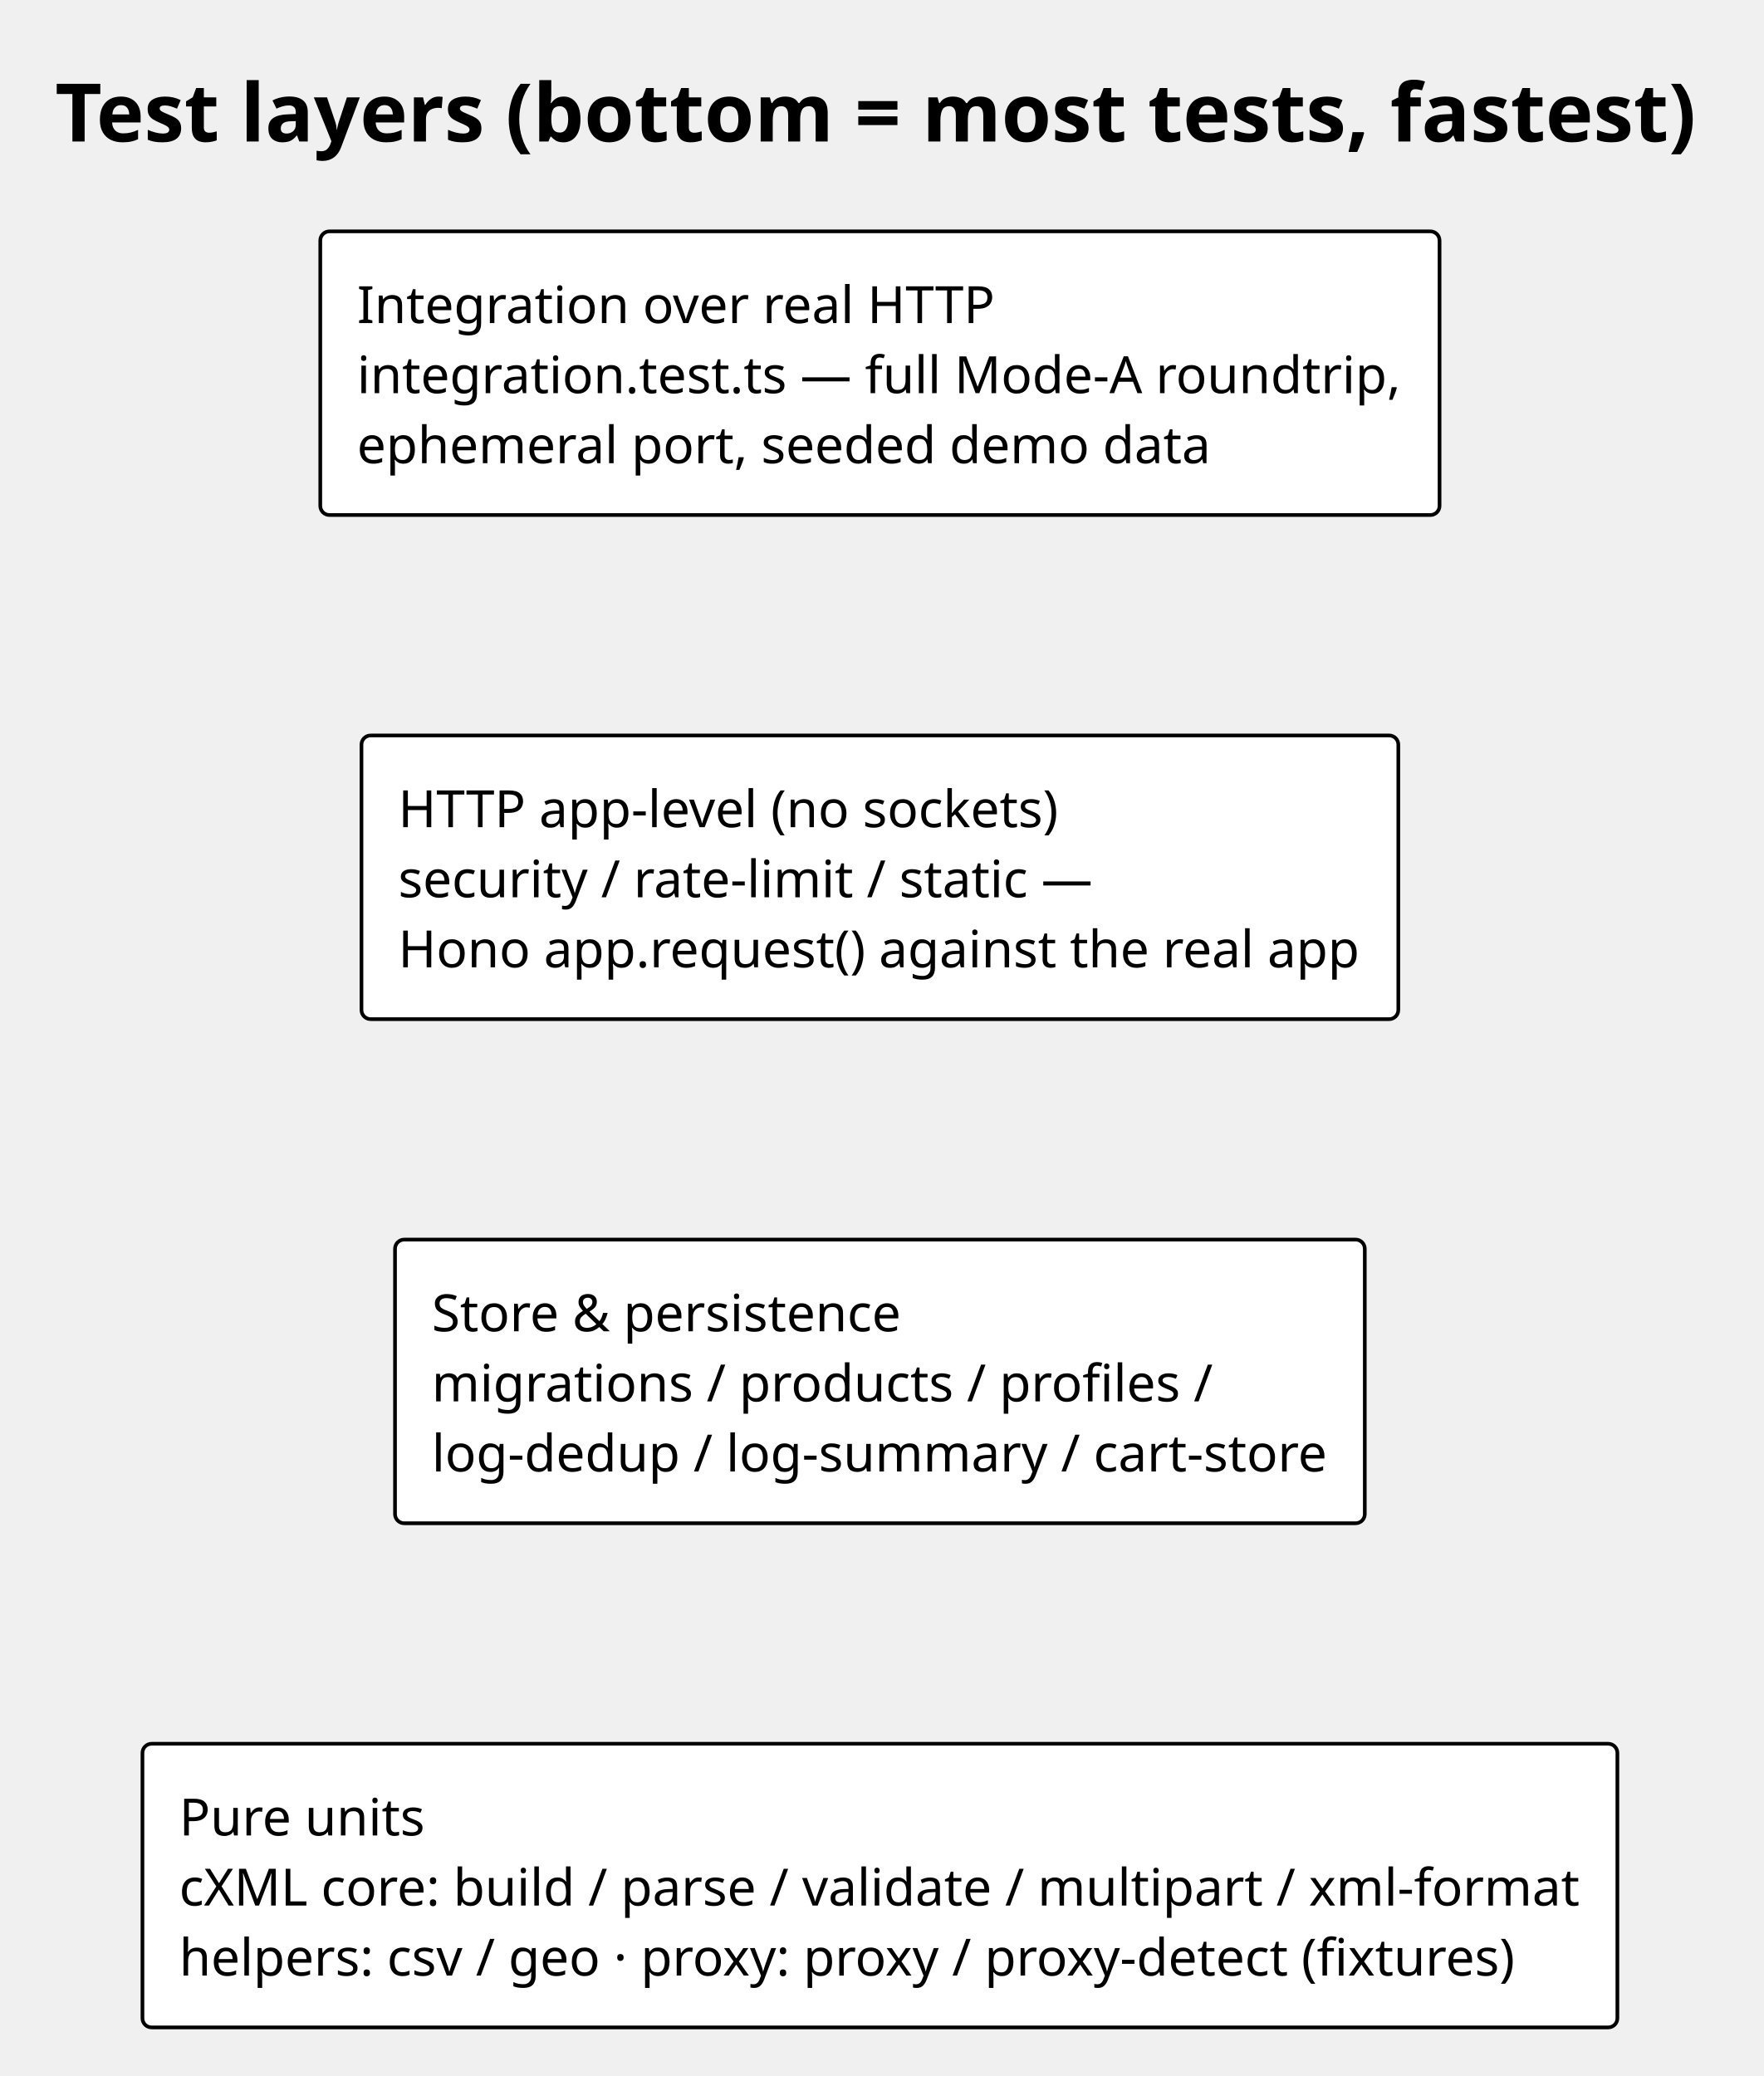
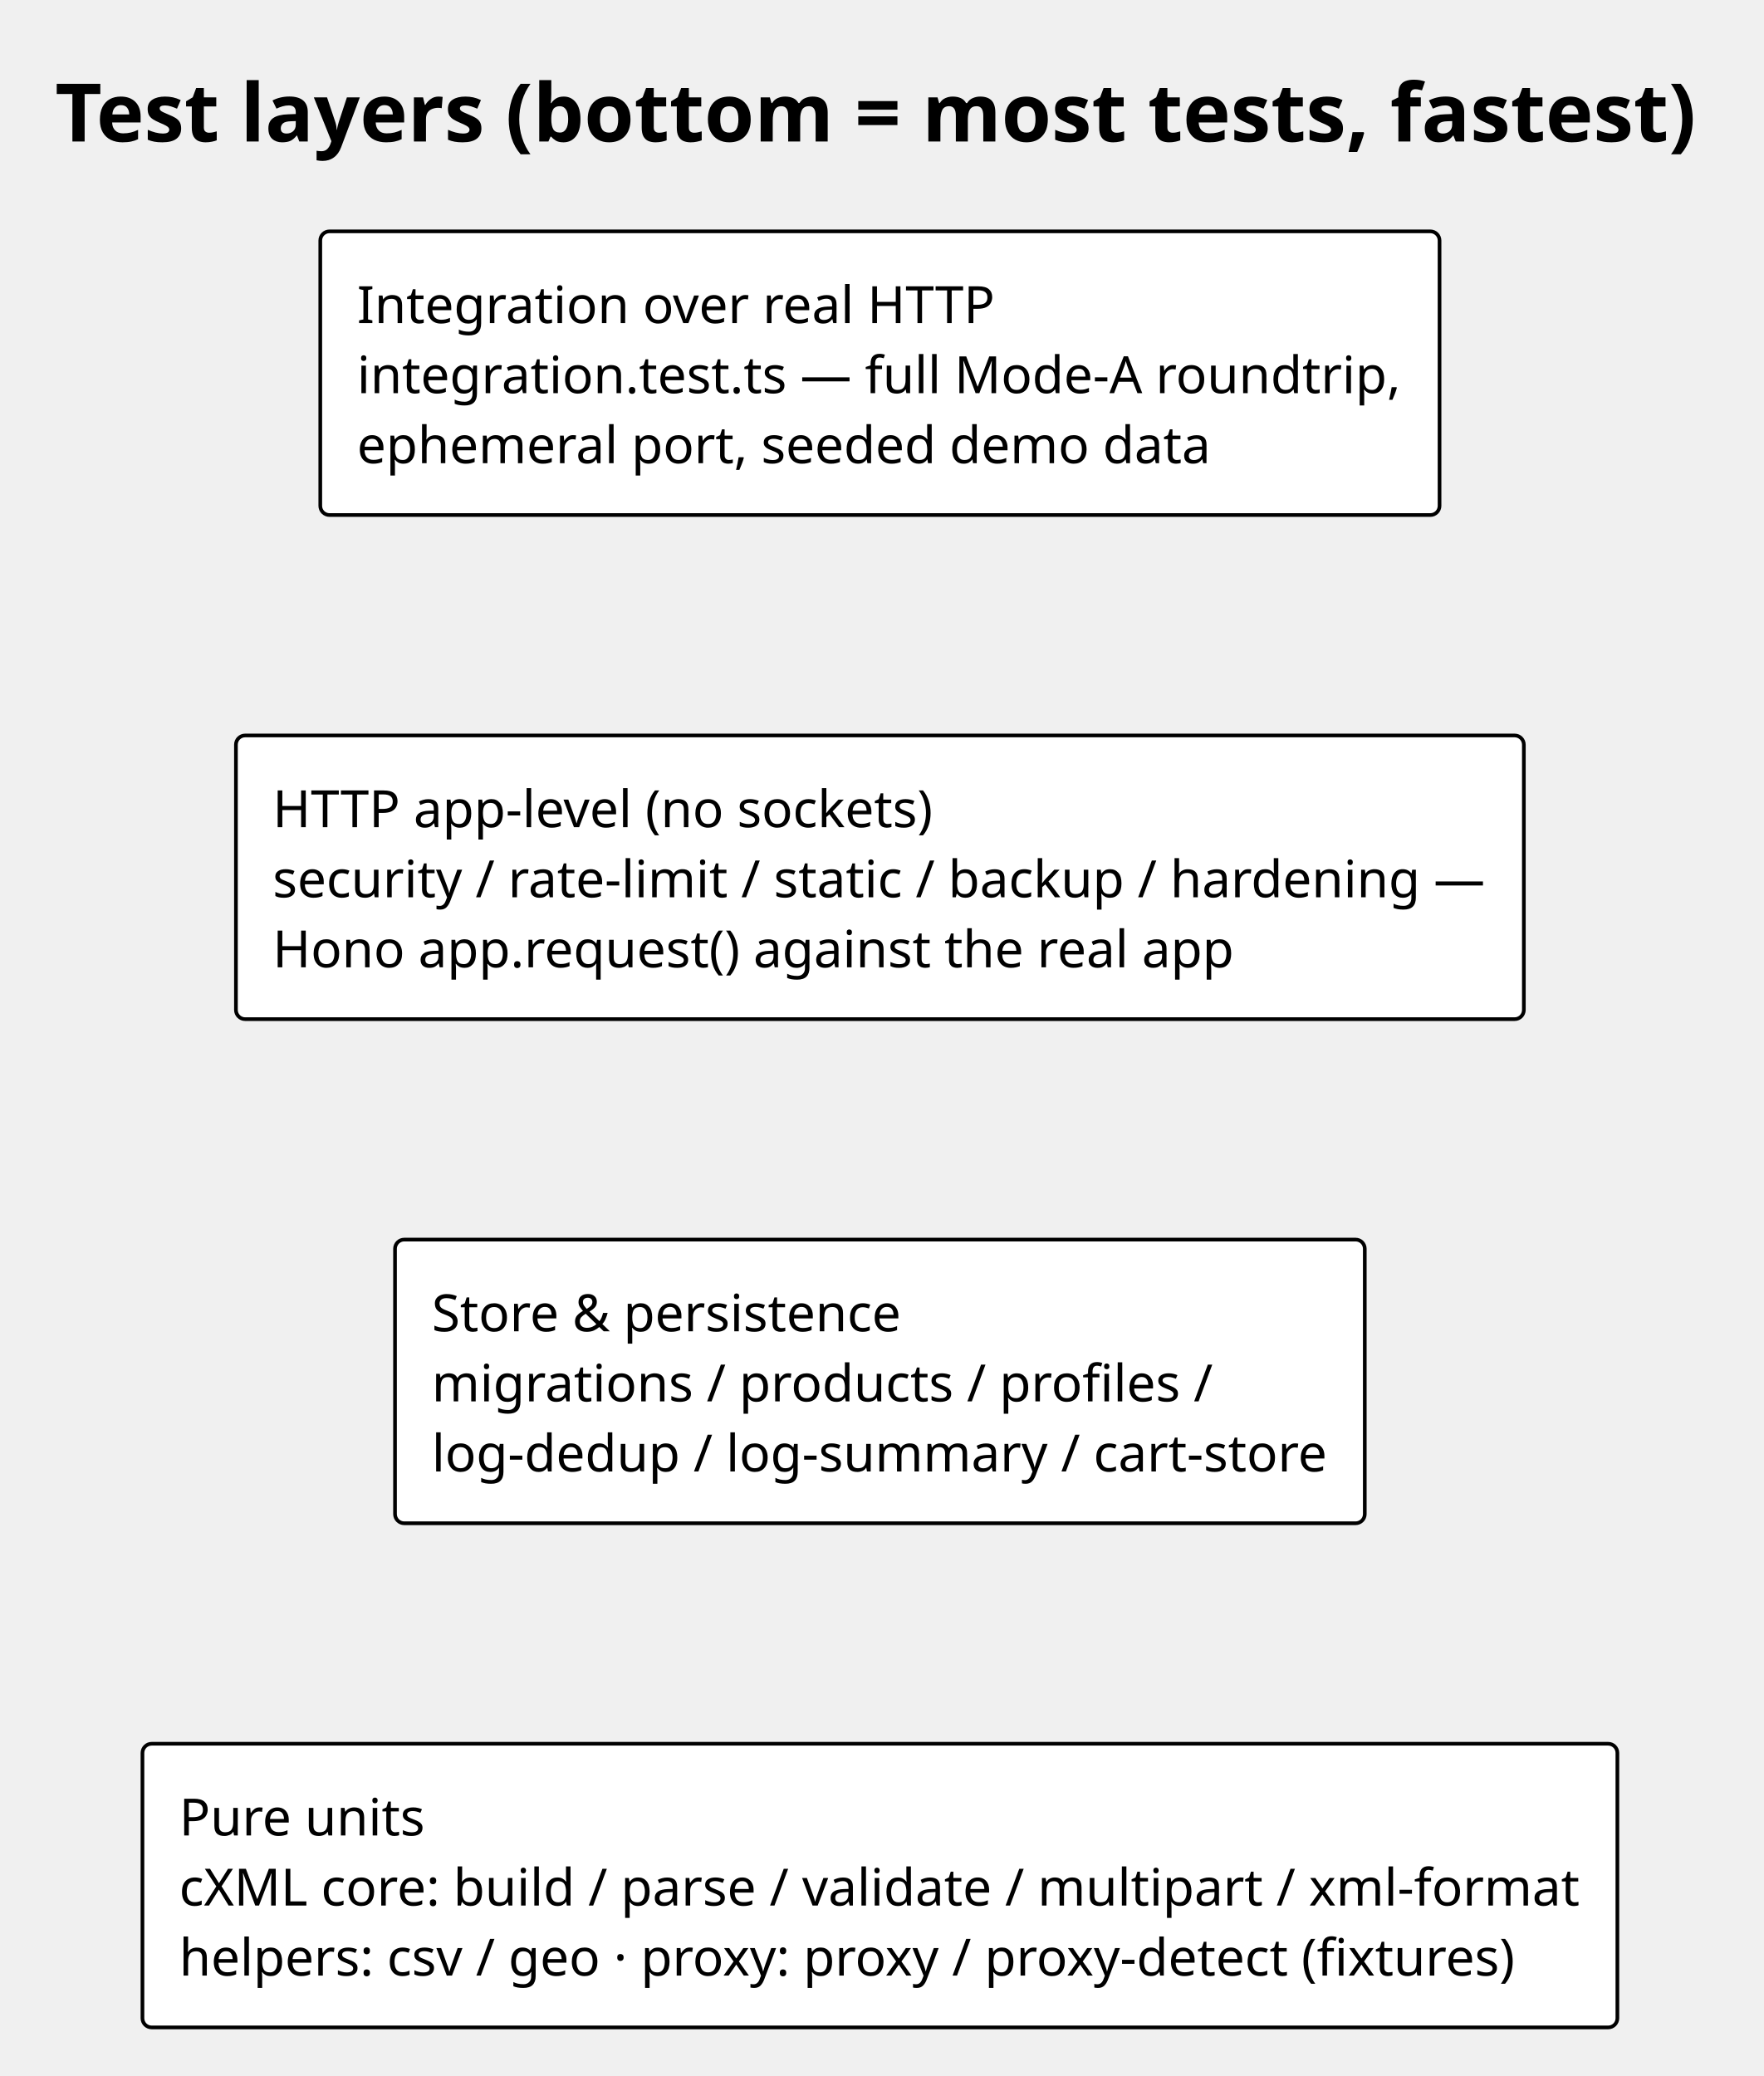
- <svg xmlns="http://www.w3.org/2000/svg" contentStyleType="text/css" data-diagram-type="DESCRIPTION" preserveAspectRatio="xMidYMid meet" version="1.1" viewBox="0 0 480 565" zoomAndPan="magnify" width="480" height="565">
+ <svg xmlns="http://www.w3.org/2000/svg" version="1.1" data-diagram-type="DESCRIPTION" viewBox="0 0 480 565" zoomAndPan="magnify" preserveAspectRatio="xMidYMid meet" contentStyleType="text/css" width="480" height="565">
  <defs />
-   <g>
+   <g font-family="sans-serif" lengthAdjust="spacing">
    <g class="title" data-source-line="2">
-       <text fill="#000000" font-family="Verdana" font-size="22" font-weight="700" lengthAdjust="spacing" textLength="448.889" x="15" y="38.518">Test layers (bottom = most tests, fastest)</text>
+       <text x="15" y="38.518" fill="#000" font-size="22" textLength="448.89" font-weight="700" font-family="Verdana">Test layers (bottom = most tests, fastest)</text>
    </g>
-     <g class="entity" data-qualified-name="L4" data-source-line="4" id="ent0001">
-       <rect fill="#FFFFFF" height="77.204" rx="2.5" ry="2.5" style="stroke:#000000;stroke-width:1;" width="304.577" x="87.156" y="62.964" />
-       <text fill="#000000" font-family="Verdana" font-size="14" lengthAdjust="spacing" textLength="174.117" x="97.156" y="87.93">Integration over real HTTP</text>
-       <text fill="#000000" font-family="Verdana" font-size="14" lengthAdjust="spacing" textLength="284.577" x="97.156" y="106.998">integration.test.ts — full Mode-A roundtrip,</text>
-       <text fill="#000000" font-family="Verdana" font-size="14" lengthAdjust="spacing" textLength="232.567" x="97.156" y="126.066">ephemeral port, seeded demo data</text>
+     <g class="entity" data-qualified-name="L4" id="ent0001" data-source-line="4">
+       <rect x="87.155" y="62.964" width="304.577" height="77.204" fill="#FFF" style="stroke:#000;stroke-width:1;" rx="2.5" ry="2.5" />
+       <text x="97.155" y="87.93" fill="#000" font-size="14" textLength="174.117" font-family="Verdana">Integration over real HTTP</text>
+       <text x="97.155" y="106.998" fill="#000" font-size="14" textLength="284.577" font-family="Verdana">integration.test.ts — full Mode-A roundtrip,</text>
+       <text x="97.155" y="126.066" fill="#000" font-size="14" textLength="232.567" font-family="Verdana">ephemeral port, seeded demo data</text>
    </g>
-     <g class="entity" data-qualified-name="L3" data-source-line="5" id="ent0002">
-       <rect fill="#FFFFFF" height="77.204" rx="2.5" ry="2.5" style="stroke:#000000;stroke-width:1;" width="282.149" x="98.365" y="200.164" />
-       <text fill="#000000" font-family="Verdana" font-size="14" lengthAdjust="spacing" textLength="179.591" x="108.365" y="225.13">HTTP app-level (no sockets)</text>
-       <text fill="#000000" font-family="Verdana" font-size="14" lengthAdjust="spacing" textLength="189.251" x="108.365" y="244.198">security / rate-limit / static —</text>
-       <text fill="#000000" font-family="Verdana" font-size="14" lengthAdjust="spacing" textLength="262.149" x="108.365" y="263.266">Hono app.request() against the real app</text>
+     <g class="entity" data-qualified-name="L3" id="ent0002" data-source-line="5">
+       <rect x="64.205" y="200.164" width="350.469" height="77.204" fill="#FFF" style="stroke:#000;stroke-width:1;" rx="2.5" ry="2.5" />
+       <text x="74.205" y="225.13" fill="#000" font-size="14" textLength="179.591" font-family="Verdana">HTTP app-level (no sockets)</text>
+       <text x="74.205" y="244.198" fill="#000" font-size="14" textLength="330.469" font-family="Verdana">security / rate-limit / static / backup / hardening —</text>
+       <text x="74.205" y="263.266" fill="#000" font-size="14" textLength="262.149" font-family="Verdana">Hono app.request() against the real app</text>
    </g>
-     <g class="entity" data-qualified-name="L2" data-source-line="6" id="ent0003">
-       <rect fill="#FFFFFF" height="77.204" rx="2.5" ry="2.5" style="stroke:#000000;stroke-width:1;" width="263.893" x="107.496" y="337.364" />
-       <text fill="#000000" font-family="Verdana" font-size="14" lengthAdjust="spacing" textLength="127.945" x="117.496" y="362.33">Store &amp; persistence</text>
-       <text fill="#000000" font-family="Verdana" font-size="14" lengthAdjust="spacing" textLength="213.373" x="117.496" y="381.398">migrations / products / profiles /</text>
-       <text fill="#000000" font-family="Verdana" font-size="14" lengthAdjust="spacing" textLength="243.893" x="117.496" y="400.466">log-dedup / log-summary / cart-store</text>
+     <g class="entity" data-qualified-name="L2" id="ent0003" data-source-line="6">
+       <rect x="107.495" y="337.364" width="263.893" height="77.204" fill="#FFF" style="stroke:#000;stroke-width:1;" rx="2.5" ry="2.5" />
+       <text x="117.495" y="362.33" fill="#000" font-size="14" textLength="127.946" font-family="Verdana">Store &amp; persistence</text>
+       <text x="117.495" y="381.398" fill="#000" font-size="14" textLength="213.373" font-family="Verdana">migrations / products / profiles /</text>
+       <text x="117.495" y="400.466" fill="#000" font-size="14" textLength="243.893" font-family="Verdana">log-dedup / log-summary / cart-store</text>
    </g>
-     <g class="entity" data-qualified-name="L1" data-source-line="7" id="ent0004">
-       <rect fill="#FFFFFF" height="77.204" rx="2.5" ry="2.5" style="stroke:#000000;stroke-width:1;" width="401.359" x="38.766" y="474.574" />
-       <text fill="#000000" font-family="Verdana" font-size="14" lengthAdjust="spacing" textLength="67.116" x="48.766" y="499.54">Pure units</text>
-       <text fill="#000000" font-family="Verdana" font-size="14" lengthAdjust="spacing" textLength="381.359" x="48.766" y="518.608">cXML core: build / parse / validate / multipart / xml-format</text>
-       <text fill="#000000" font-family="Verdana" font-size="14" lengthAdjust="spacing" textLength="365.385" x="48.766" y="537.676">helpers: csv / geo · proxy: proxy / proxy-detect (fixtures)</text>
+     <g class="entity" data-qualified-name="L1" id="ent0004" data-source-line="7">
+       <rect x="38.765" y="474.574" width="401.359" height="77.204" fill="#FFF" style="stroke:#000;stroke-width:1;" rx="2.5" ry="2.5" />
+       <text x="48.765" y="499.54" fill="#000" font-size="14" textLength="67.116" font-family="Verdana">Pure units</text>
+       <text x="48.765" y="518.608" fill="#000" font-size="14" textLength="381.359" font-family="Verdana">cXML core: build / parse / validate / multipart / xml-format</text>
+       <text x="48.765" y="537.676" fill="#000" font-size="14" textLength="365.385" font-family="Verdana">helpers: csv / geo · proxy: proxy / proxy-detect (fixtures)</text>
    </g>
  </g>
</svg>
